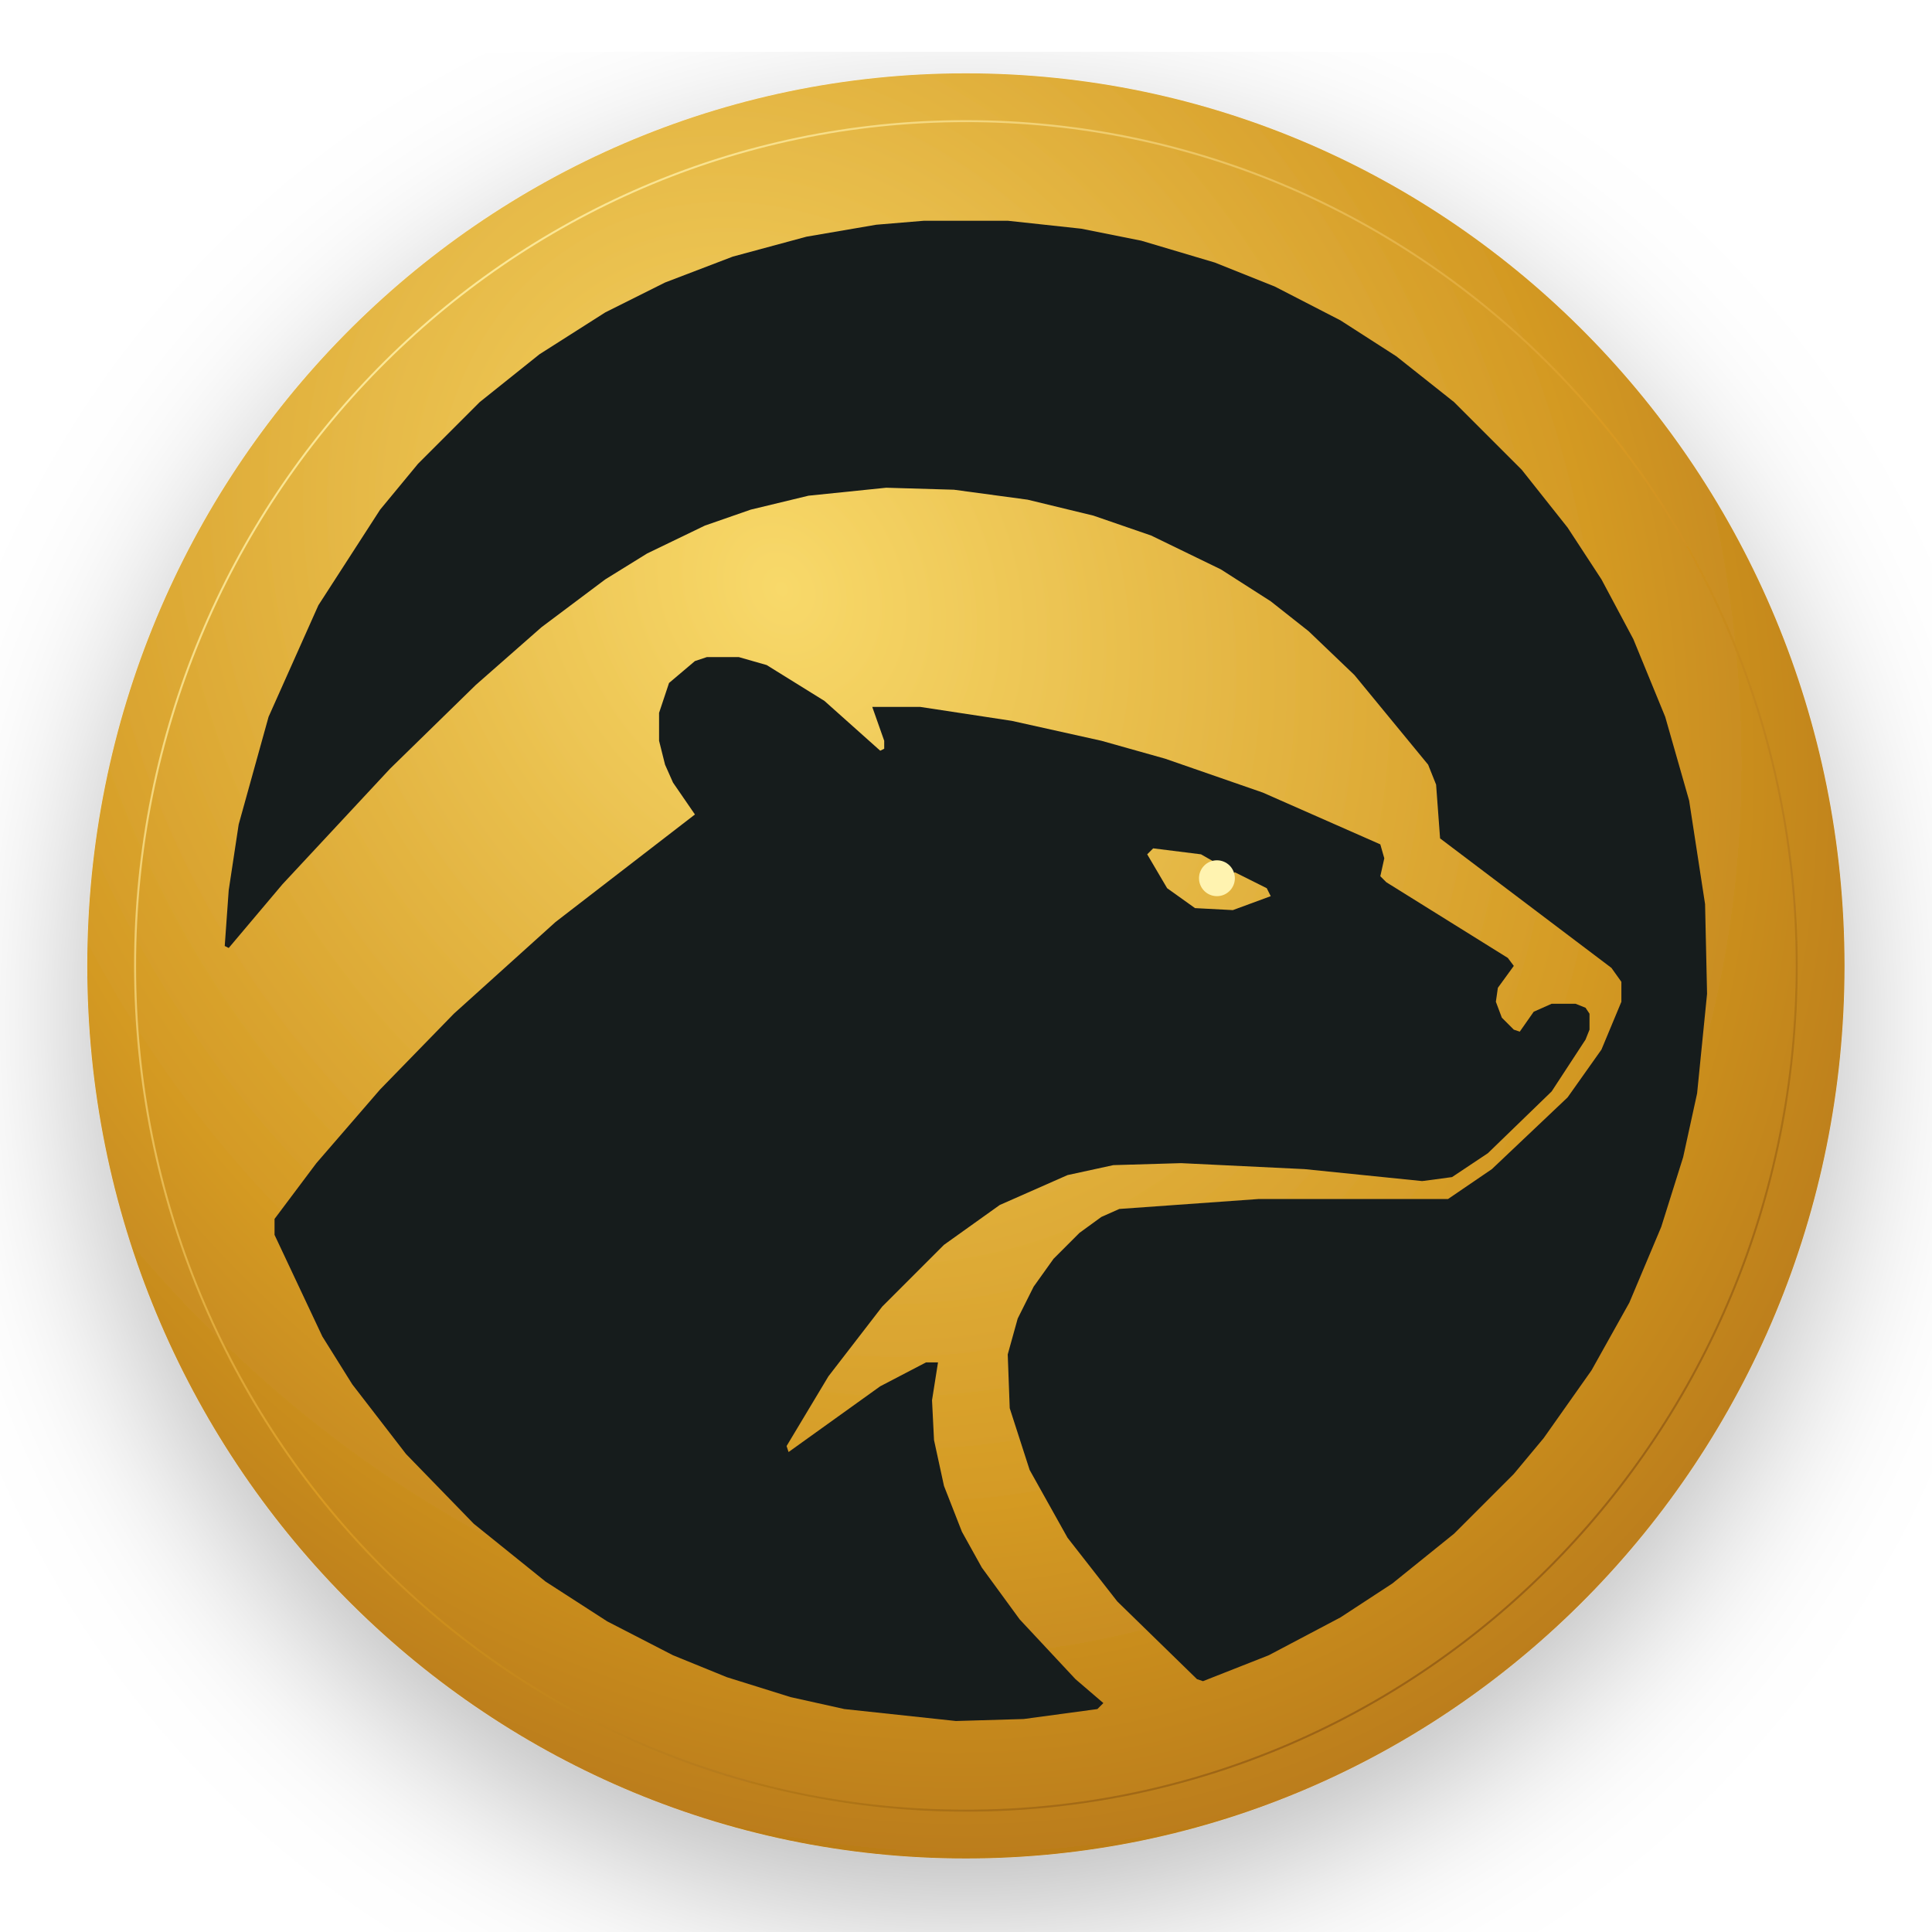
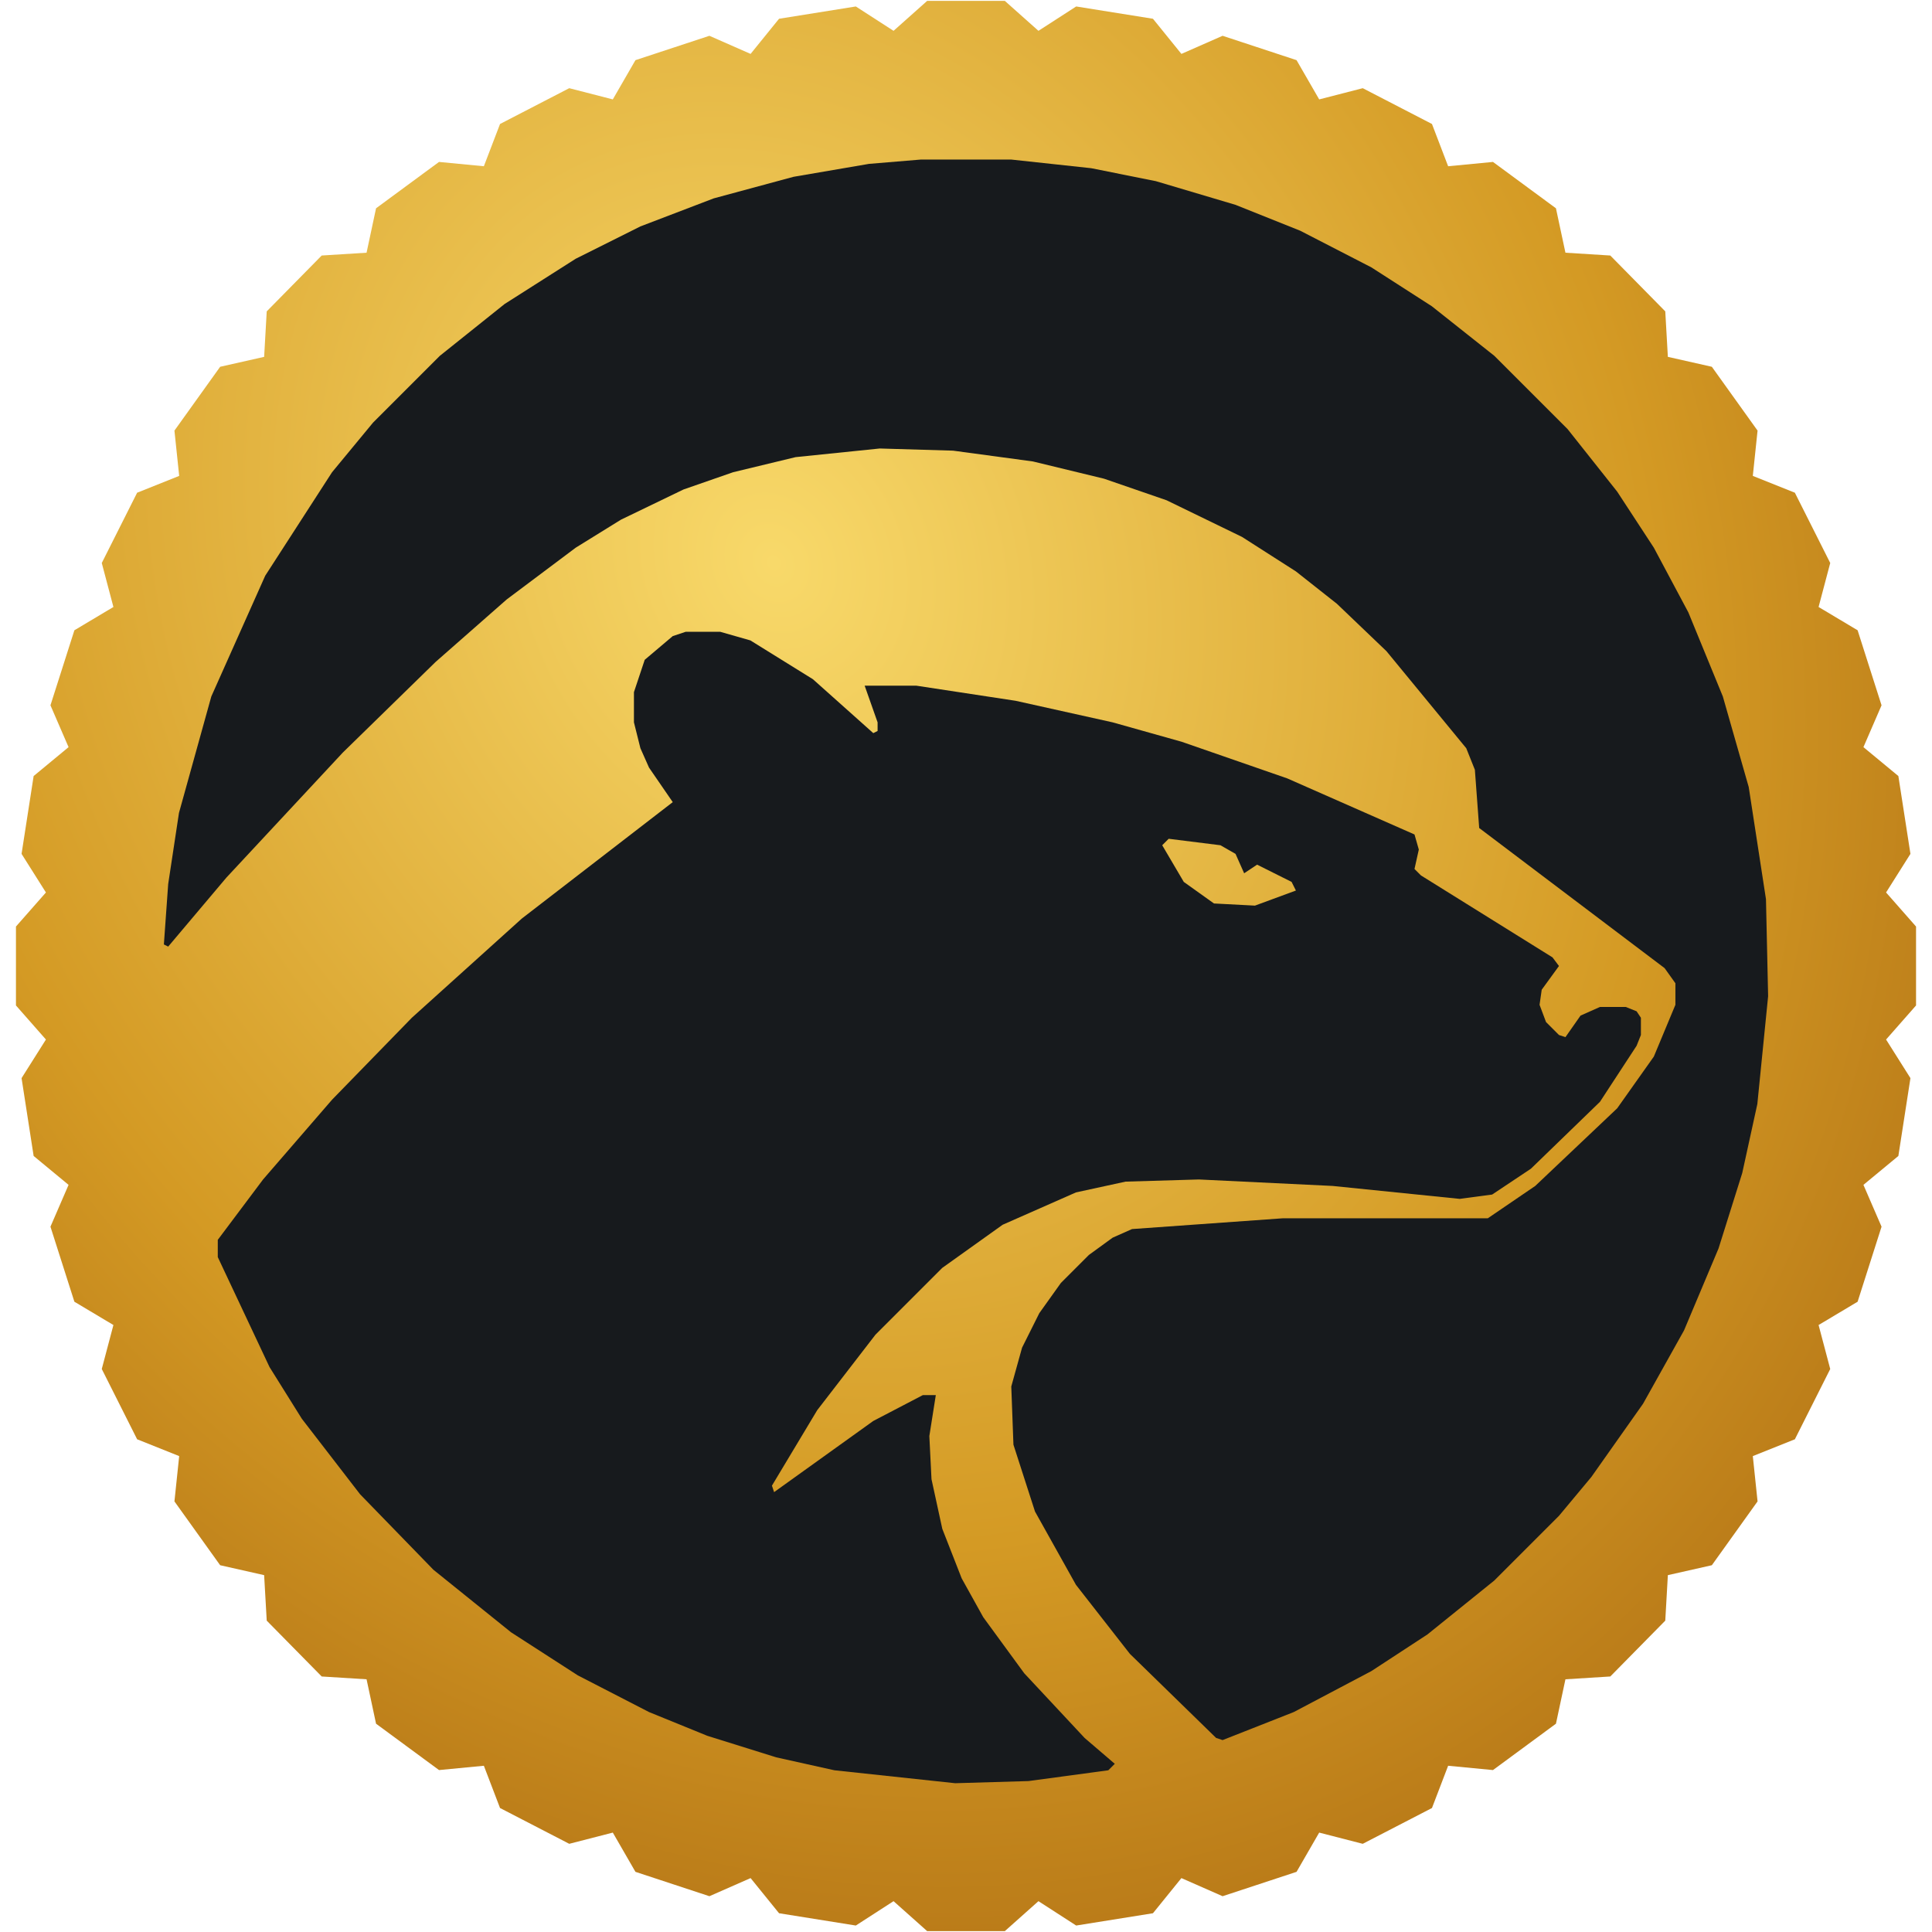
- <svg xmlns="http://www.w3.org/2000/svg" viewBox="0 0 896 896" role="img" aria-labelledby="title desc">
+ <svg xmlns="http://www.w3.org/2000/svg" viewBox="0 0 896 896" role="img" aria-labelledby="title desc" style="background: transparent">
  <style>
-     :root {
-       color-scheme: light dark;
-     }
- 
-     .coin {
-       animation: coin-breathe 4.8s ease-in-out infinite;
-       filter: drop-shadow(0 26px 42px rgb(0 0 0 / 0.28));
-       transform-origin: 441px 448px;
-     }
- 
-     .rim {
-       animation: rim-pulse 4.8s ease-in-out infinite;
+     .coin-base {
+       animation: gold-breathe 4.8s ease-in-out infinite;
    }

    .shine {
      animation: shine-sweep 3.8s cubic-bezier(0.45, 0, 0.2, 1) infinite;
      mix-blend-mode: screen;
      opacity: 0;
      transform-box: fill-box;
      transform-origin: center;
    }

-     .mark {
-       animation: mark-settle 900ms cubic-bezier(0.2, 0.8, 0.2, 1) both;
+     .badger-mark {
+       animation: mark-ink 4.8s ease-in-out infinite;
+     }
+ 
+     .eye-glint {
+       animation: eye-glint 3.8s ease-in-out 1.1s infinite;
+       opacity: 0;
      transform-box: fill-box;
      transform-origin: center;
    }

-     .eye-glint {
-       animation: eye-glint 3.8s ease-in-out 1.2s infinite;
-       transform-box: fill-box;
-       transform-origin: center;
-     }
- 
-     @keyframes coin-breathe {
-       0%, 100% {
-         transform: translateY(0);
-       }
-       50% {
-         transform: translateY(-6px);
-       }
-     }
- 
-     @keyframes rim-pulse {
-       0%, 100% {
-         opacity: 0.26;
-         stroke-width: 12;
-       }
-       50% {
-         opacity: 0.48;
-         stroke-width: 18;
-       }
+     @keyframes gold-breathe {
+       0%, 100% { filter: saturate(1) brightness(1); }
+       50% { filter: saturate(1.14) brightness(1.05); }
    }

    @keyframes shine-sweep {
-       0% {
-         opacity: 0;
-         transform: translateX(-58%) rotate(-18deg);
-       }
-       18% {
-         opacity: 0.4;
-       }
-       42% {
-         opacity: 0;
-         transform: translateX(62%) rotate(-18deg);
-       }
-       100% {
-         opacity: 0;
-         transform: translateX(62%) rotate(-18deg);
-       }
+       0% { opacity: 0; transform: translateX(-62%) rotate(-18deg); }
+       18% { opacity: 0.42; }
+       42% { opacity: 0; transform: translateX(68%) rotate(-18deg); }
+       100% { opacity: 0; transform: translateX(68%) rotate(-18deg); }
    }

-     @keyframes mark-settle {
-       0% {
-         opacity: 0;
-         transform: translateY(14px);
-       }
-       68% {
-         opacity: 1;
-         transform: translateY(-2px);
-       }
-       100% {
-         opacity: 1;
-         transform: translateY(0);
-       }
+     @keyframes mark-ink {
+       0%, 100% { filter: brightness(1); }
+       50% { filter: brightness(1.08); }
    }

    @keyframes eye-glint {
-       0%, 72%, 100% {
-         opacity: 0;
-         transform: scale(0.45);
-       }
-       78% {
-         opacity: 0.86;
-         transform: scale(1.05);
-       }
-       84% {
-         opacity: 0;
-         transform: scale(0.45);
-       }
+       0%, 72%, 100% { opacity: 0; transform: scale(0.45); }
+       78% { opacity: 0.9; transform: scale(1); }
+       84% { opacity: 0; transform: scale(0.45); }
    }

    @media (prefers-reduced-motion: reduce) {
-       .coin,
-       .rim,
+       .coin-base,
      .shine,
-       .mark,
+       .badger-mark,
      .eye-glint {
        animation: none;
      }

      .shine,
      .eye-glint {
        opacity: 0;
      }
    }
  </style>
-   <defs>
-     <radialGradient id="paykyGoldSoft" cx="0" cy="0" r="1" gradientUnits="userSpaceOnUse" gradientTransform="translate(351 258) rotate(63) scale(683.6 560)">
-       <stop offset="0" stop-color="#F8D96A" />
-       <stop offset="0.7" stop-color="#D49A24" />
-       <stop offset="1" stop-color="#B87918" />
-     </radialGradient>
-     <linearGradient id="rimGold" x1="128" y1="104" x2="742" y2="842" gradientUnits="userSpaceOnUse">
-       <stop offset="0" stop-color="#FFF0A3" />
-       <stop offset="0.48" stop-color="#D99A22" />
-       <stop offset="1" stop-color="#8F5811" />
-     </linearGradient>
-     <linearGradient id="shineGradient" x1="0" y1="0" x2="1" y2="0">
-       <stop offset="0" stop-color="#FFFFFF" stop-opacity="0" />
-       <stop offset="0.48" stop-color="#FFFFFF" stop-opacity="0.72" />
-       <stop offset="1" stop-color="#FFFFFF" stop-opacity="0" />
-     </linearGradient>
-     <clipPath id="coinClip">
-       <ellipse cx="441" cy="448" rx="441" ry="448" />
-     </clipPath>
-     <clipPath id="artboardClip">
-       <rect width="896" height="896" />
-     </clipPath>
-   </defs>
-   <rect width="896" height="896" fill="transparent" />
-   <g clip-path="url(#artboardClip)">
-     <g transform="translate(34 34) scale(0.924)">
-       <g transform="translate(7)">
-         <g class="coin">
-           <ellipse cx="441" cy="448" rx="441" ry="448" fill="url(#paykyGoldSoft)" />
-           <ellipse class="rim" cx="441" cy="448" rx="417" ry="424" fill="none" stroke="url(#rimGold)" />
-           <g clip-path="url(#coinClip)">
-             <rect class="shine" x="-128" y="-104" width="220" height="1104" fill="url(#shineGradient)" />
-             <path class="mark" d="           M 305.0 295.0 L 292.0 306.0 L 287.0 321.0 L 287.0 335.0 L 290.0 347.0 L 294.0 356.0 L 305.0 372.0 L 235.0 426.0 L 184.0 472.0 L 147.0 510.0 L 115.0 547.0 L 94.0 575.0 L 94.0 583.0 L 118.0 634.0 L 133.0 658.0 L 160.0 693.0 L 194.0 728.0 L 230.0 757.0 L 261.0 777.0 L 294.0 794.0 L 321.0 805.0 L 353.0 815.0 L 380.0 821.0 L 436.0 827.0 L 470.0 826.0 L 507.0 821.0 L 510.0 818.0 L 496.0 806.0 L 468.0 776.0 L 449.0 750.0 L 439.0 732.0 L 430.0 709.0 L 425.0 686.0 L 424.0 666.0 L 427.0 647.0 L 421.0 647.0 L 398.0 659.0 L 352.0 692.0 L 351.0 689.0 L 372.0 654.0 L 399.0 619.0 L 430.0 588.0 L 458.0 568.0 L 492.0 553.0 L 515.0 548.0 L 549.0 547.0 L 611.0 550.0 L 670.0 556.0 L 685.0 554.0 L 703.0 542.0 L 735.0 511.0 L 752.0 485.0 L 754.0 480.0 L 754.0 472.0 L 752.0 469.0 L 747.0 467.0 L 735.0 467.0 L 726.0 471.0 L 719.0 481.0 L 716.0 480.0 L 710.0 474.0 L 707.0 466.0 L 708.0 459.0 L 716.0 448.0 L 713.0 444.0 L 652.0 406.0 L 649.0 403.0 L 651.0 394.0 L 649.0 387.0 L 590.0 361.0 L 541.0 344.0 L 509.0 335.0 L 464.0 325.0 L 418.0 318.0 L 394.0 318.0 L 400.0 335.0 L 400.0 339.0 L 398.0 340.0 L 370.0 315.0 L 341.0 297.0 L 327.0 293.0 L 311.0 293.0 Z           M 532.0 392.0 L 535.0 389.0 L 559.0 392.0 L 566.0 396.0 L 570.0 405.0 L 576.0 401.0 L 592.0 409.0 L 594.0 413.0 L 575.0 420.0 L 556.0 419.0 L 542.0 409.0 Z           M 324.0 92.0 L 290.0 105.0 L 260.0 120.0 L 227.0 141.0 L 197.0 165.0 L 166.0 196.0 L 147.0 219.0 L 116.0 267.0 L 91.0 323.0 L 76.0 377.0 L 71.0 410.0 L 69.0 438.0 L 71.0 439.0 L 98.0 407.0 L 152.0 349.0 L 195.0 307.0 L 228.0 278.0 L 260.0 254.0 L 281.0 241.0 L 310.0 227.0 L 333.0 219.0 L 362.0 212.0 L 401.0 208.0 L 435.0 209.0 L 472.0 214.0 L 505.0 222.0 L 534.0 232.0 L 569.0 249.0 L 594.0 265.0 L 613.0 280.0 L 636.0 302.0 L 673.0 347.0 L 677.0 357.0 L 679.0 384.0 L 765.0 449.0 L 770.0 456.0 L 770.0 466.0 L 760.0 490.0 L 743.0 514.0 L 705.0 550.0 L 683.0 565.0 L 588.0 565.0 L 518.0 570.0 L 509.0 574.0 L 498.0 582.0 L 485.0 595.0 L 475.0 609.0 L 467.0 625.0 L 462.0 643.0 L 463.0 670.0 L 473.0 701.0 L 492.0 735.0 L 517.0 767.0 L 557.0 806.0 L 560.0 807.0 L 593.0 794.0 L 629.0 775.0 L 655.0 758.0 L 686.0 733.0 L 716.0 703.0 L 731.0 685.0 L 755.0 651.0 L 774.0 617.0 L 790.0 579.0 L 801.0 544.0 L 808.0 512.0 L 813.0 462.0 L 812.0 417.0 L 804.0 365.0 L 792.0 323.0 L 776.0 284.0 L 760.0 254.0 L 743.0 228.0 L 720.0 199.0 L 686.0 165.0 L 657.0 142.0 L 629.0 124.0 L 596.0 107.0 L 566.0 95.0 L 529.0 84.0 L 499.0 78.0 L 462.0 74.0 L 420.0 74.0 L 396.0 76.0 L 361.0 82.0 Z             " fill="#171A1D" fill-rule="evenodd" />
-             <circle class="eye-glint" cx="567" cy="404" r="9" fill="#FFF3B0" />
-           </g>
-         </g>
+   <svg x="7" y="0" width="882" height="896" viewBox="0 0 882 896" style="background: transparent">
+     <defs>
+       <linearGradient id="shineGradient" x1="0" y1="0" x2="1" y2="0">
+         <stop offset="0" stop-color="#FFFFFF" stop-opacity="0" />
+         <stop offset="0.48" stop-color="#FFFFFF" stop-opacity="0.72" />
+         <stop offset="1" stop-color="#FFFFFF" stop-opacity="0" />
+       </linearGradient>
+       <linearGradient id="paykyGold" x1="184" y1="165" x2="1066" y2="1061" gradientUnits="userSpaceOnUse">
+         <stop offset="0" stop-color="#F2C94C" />
+         <stop offset="0.52" stop-color="#D99A22" />
+         <stop offset="1" stop-color="#B87918" />
+       </linearGradient>
+       <radialGradient id="paykyGoldSoft" cx="0" cy="0" r="1" gradientUnits="userSpaceOnUse" gradientTransform="translate(535.0 423.0) rotate(63) scale(683.6 560.0)">
+         <stop offset="0" stop-color="#F8D96A" />
+         <stop offset="0.7" stop-color="#D49A24" />
+         <stop offset="1" stop-color="#B87918" />
+       </radialGradient>
+       <clipPath id="coinShapeClip">
+         <use href="#coinBaseShape" />
+       </clipPath>
+     </defs>
+     <rect width="882" height="896" fill="transparent" />
+     <g transform="translate(-184 -165)">
+       <path id="coinBaseShape" d="M 591.4 179.3 L 607 165.4 L 643 165.4 L 658.6 179.3 L 676.1 168 L 711.7 173.7 L 724.9 190 L 744 181.6 L 778.3 192.9 L 788.8 211.1 L 809 205.9 L 841.1 222.5 L 848.6 242.1 L 869.4 240.1 L 898.6 261.6 L 903 282.2 L 923.8 283.5 L 949.3 309.4 L 950.5 330.5 L 970.9 335.1 L 992.1 364.7 L 989.9 385.7 L 1009.4 393.5 L 1025.8 426.1 L 1020.4 446.5 L 1038.5 457.3 L 1049.6 492.1 L 1041.2 511.5 L 1057.4 524.9 L 1063 561 L 1051.7 578.9 L 1065.6 594.7 L 1065.6 631.3 L 1051.7 647.1 L 1063 665 L 1057.4 701.1 L 1041.2 714.5 L 1049.6 733.9 L 1038.5 768.7 L 1020.4 779.5 L 1025.8 799.9 L 1009.4 832.5 L 989.9 840.3 L 992.1 861.3 L 970.9 890.9 L 950.5 895.5 L 949.3 916.6 L 923.8 942.5 L 903 943.8 L 898.6 964.4 L 869.4 985.9 L 848.6 983.9 L 841.1 1003.5 L 809 1020.1 L 788.8 1014.9 L 778.3 1033.1 L 744 1044.4 L 724.9 1036 L 711.7 1052.3 L 676.1 1058 L 658.6 1046.7 L 643 1060.6 L 607 1060.6 L 591.4 1046.7 L 573.9 1058 L 538.3 1052.3 L 525.1 1036 L 506 1044.4 L 471.7 1033.1 L 461.2 1014.9 L 441 1020.1 L 408.9 1003.5 L 401.4 983.9 L 380.6 985.9 L 351.4 964.4 L 347 943.8 L 326.2 942.5 L 300.7 916.6 L 299.5 895.5 L 279.1 890.9 L 257.9 861.3 L 260.1 840.3 L 240.6 832.5 L 224.2 799.9 L 229.6 779.5 L 211.5 768.7 L 200.4 733.9 L 208.8 714.5 L 192.6 701.1 L 187 665 L 198.3 647.1 L 184.4 631.3 L 184.4 594.7 L 198.3 578.9 L 187 561 L 192.6 524.9 L 208.8 511.5 L 200.4 492.1 L 211.5 457.3 L 229.6 446.5 L 224.2 426.1 L 240.6 393.5 L 260.1 385.7 L 257.9 364.7 L 279.1 335.1 L 299.5 330.5 L 300.7 309.4 L 326.2 283.5 L 347 282.2 L 351.4 261.6 L 380.6 240.1 L 401.4 242.1 L 408.9 222.5 L 441 205.9 L 461.2 211.1 L 471.7 192.9 L 506 181.6 L 525.1 190 L 538.3 173.7 L 573.9 168 Z" class="coin-base" fill="url(#paykyGoldSoft)" />
+       <g clip-path="url(#coinShapeClip)">
+         <rect class="shine" x="100" y="-40" width="220" height="1280" fill="url(#shineGradient)" opacity="0" />
+         <path class="badger-mark" d="       M 489.0 460.0 L 476.0 471.0 L 471.0 486.0 L 471.0 500.0 L 474.0 512.0 L 478.0 521.0 L 489.0 537.0 L 419.0 591.0 L 368.0 637.0 L 331.0 675.0 L 299.0 712.0 L 278.0 740.0 L 278.0 748.0 L 302.0 799.0 L 317.0 823.0 L 344.0 858.0 L 378.0 893.0 L 414.0 922.0 L 445.0 942.0 L 478.0 959.0 L 505.0 970.0 L 537.0 980.0 L 564.0 986.0 L 620.0 992.0 L 654.0 991.0 L 691.0 986.0 L 694.0 983.0 L 680.0 971.0 L 652.0 941.0 L 633.0 915.0 L 623.0 897.0 L 614.0 874.0 L 609.0 851.0 L 608.0 831.0 L 611.0 812.0 L 605.0 812.0 L 582.0 824.0 L 536.0 857.0 L 535.0 854.0 L 556.0 819.0 L 583.0 784.0 L 614.0 753.0 L 642.0 733.0 L 676.0 718.0 L 699.0 713.0 L 733.0 712.0 L 795.0 715.0 L 854.0 721.0 L 869.0 719.0 L 887.0 707.0 L 919.0 676.0 L 936.0 650.0 L 938.0 645.0 L 938.0 637.0 L 936.0 634.0 L 931.0 632.0 L 919.0 632.0 L 910.0 636.0 L 903.0 646.0 L 900.0 645.0 L 894.0 639.0 L 891.0 631.0 L 892.0 624.0 L 900.0 613.0 L 897.0 609.0 L 836.0 571.0 L 833.0 568.0 L 835.0 559.0 L 833.0 552.0 L 774.0 526.0 L 725.0 509.0 L 693.0 500.0 L 648.0 490.0 L 602.0 483.0 L 578.0 483.0 L 584.0 500.0 L 584.0 504.0 L 582.0 505.0 L 554.0 480.0 L 525.0 462.0 L 511.0 458.0 L 495.0 458.0 Z       M 716.0 557.0 L 719.0 554.0 L 743.0 557.0 L 750.0 561.0 L 754.0 570.0 L 760.0 566.0 L 776.0 574.0 L 778.0 578.0 L 759.0 585.0 L 740.0 584.0 L 726.0 574.0 Z       M 508.0 257.0 L 474.0 270.0 L 444.0 285.0 L 411.0 306.0 L 381.0 330.0 L 350.0 361.0 L 331.0 384.0 L 300.0 432.0 L 275.0 488.0 L 260.0 542.0 L 255.0 575.0 L 253.0 603.0 L 255.0 604.0 L 282.0 572.0 L 336.0 514.0 L 379.0 472.0 L 412.0 443.0 L 444.0 419.0 L 465.0 406.0 L 494.0 392.0 L 517.0 384.0 L 546.0 377.0 L 585.0 373.0 L 619.0 374.0 L 656.0 379.0 L 689.0 387.0 L 718.0 397.0 L 753.0 414.0 L 778.0 430.0 L 797.0 445.0 L 820.0 467.0 L 857.0 512.0 L 861.0 522.0 L 863.0 549.0 L 949.0 614.0 L 954.0 621.0 L 954.0 631.0 L 944.0 655.0 L 927.0 679.0 L 889.0 715.0 L 867.0 730.0 L 772.0 730.0 L 702.0 735.0 L 693.0 739.0 L 682.0 747.0 L 669.0 760.0 L 659.0 774.0 L 651.0 790.0 L 646.0 808.0 L 647.0 835.0 L 657.0 866.0 L 676.0 900.0 L 701.0 932.0 L 741.0 971.0 L 744.0 972.0 L 777.0 959.0 L 813.0 940.0 L 839.0 923.0 L 870.0 898.0 L 900.0 868.0 L 915.0 850.0 L 939.0 816.0 L 958.0 782.0 L 974.0 744.0 L 985.0 709.0 L 992.0 677.0 L 997.0 627.0 L 996.0 582.0 L 988.0 530.0 L 976.0 488.0 L 960.0 449.0 L 944.0 419.0 L 927.0 393.0 L 904.0 364.0 L 870.0 330.0 L 841.0 307.0 L 813.0 289.0 L 780.0 272.0 L 750.0 260.0 L 713.0 249.0 L 683.0 243.0 L 646.0 239.0 L 604.0 239.0 L 580.0 241.0 L 545.0 247.0 Z     " fill="#171A1D" fill-rule="evenodd" />
+         <circle class="eye-glint" cx="751" cy="569" r="9" fill="#FFF3B0" opacity="0" />
      </g>
    </g>
-   </g>
+   </svg>
</svg>
